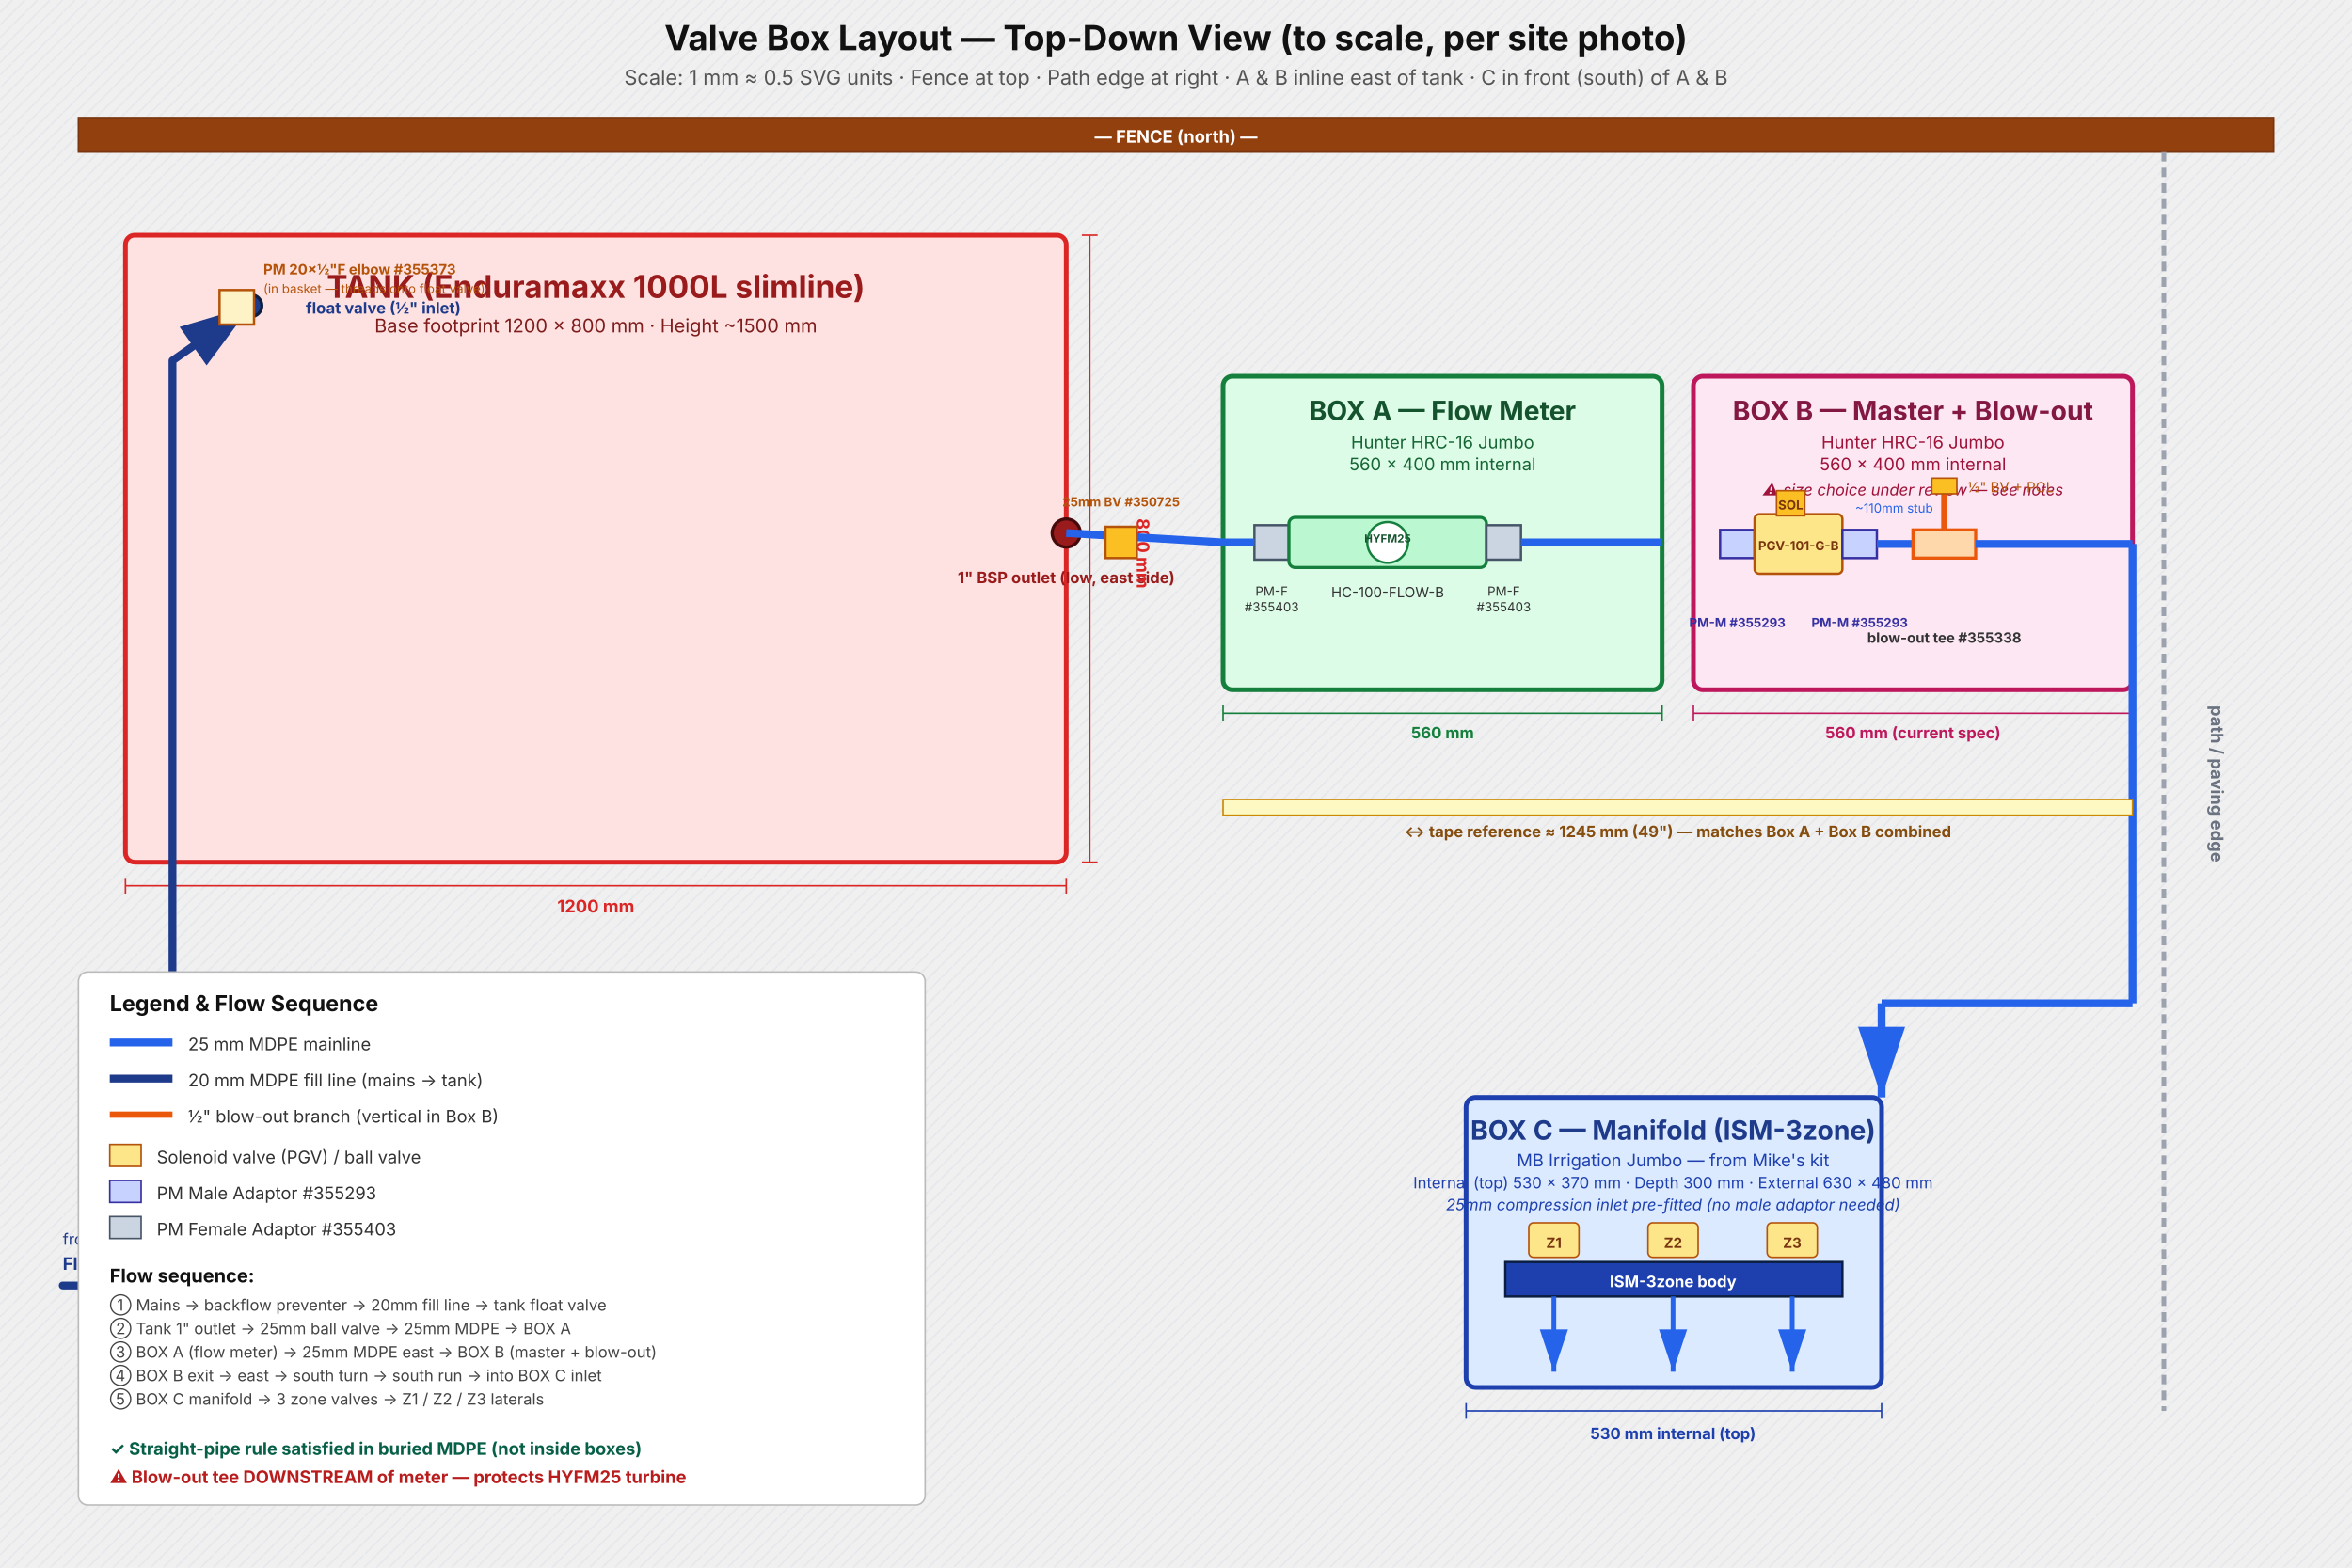
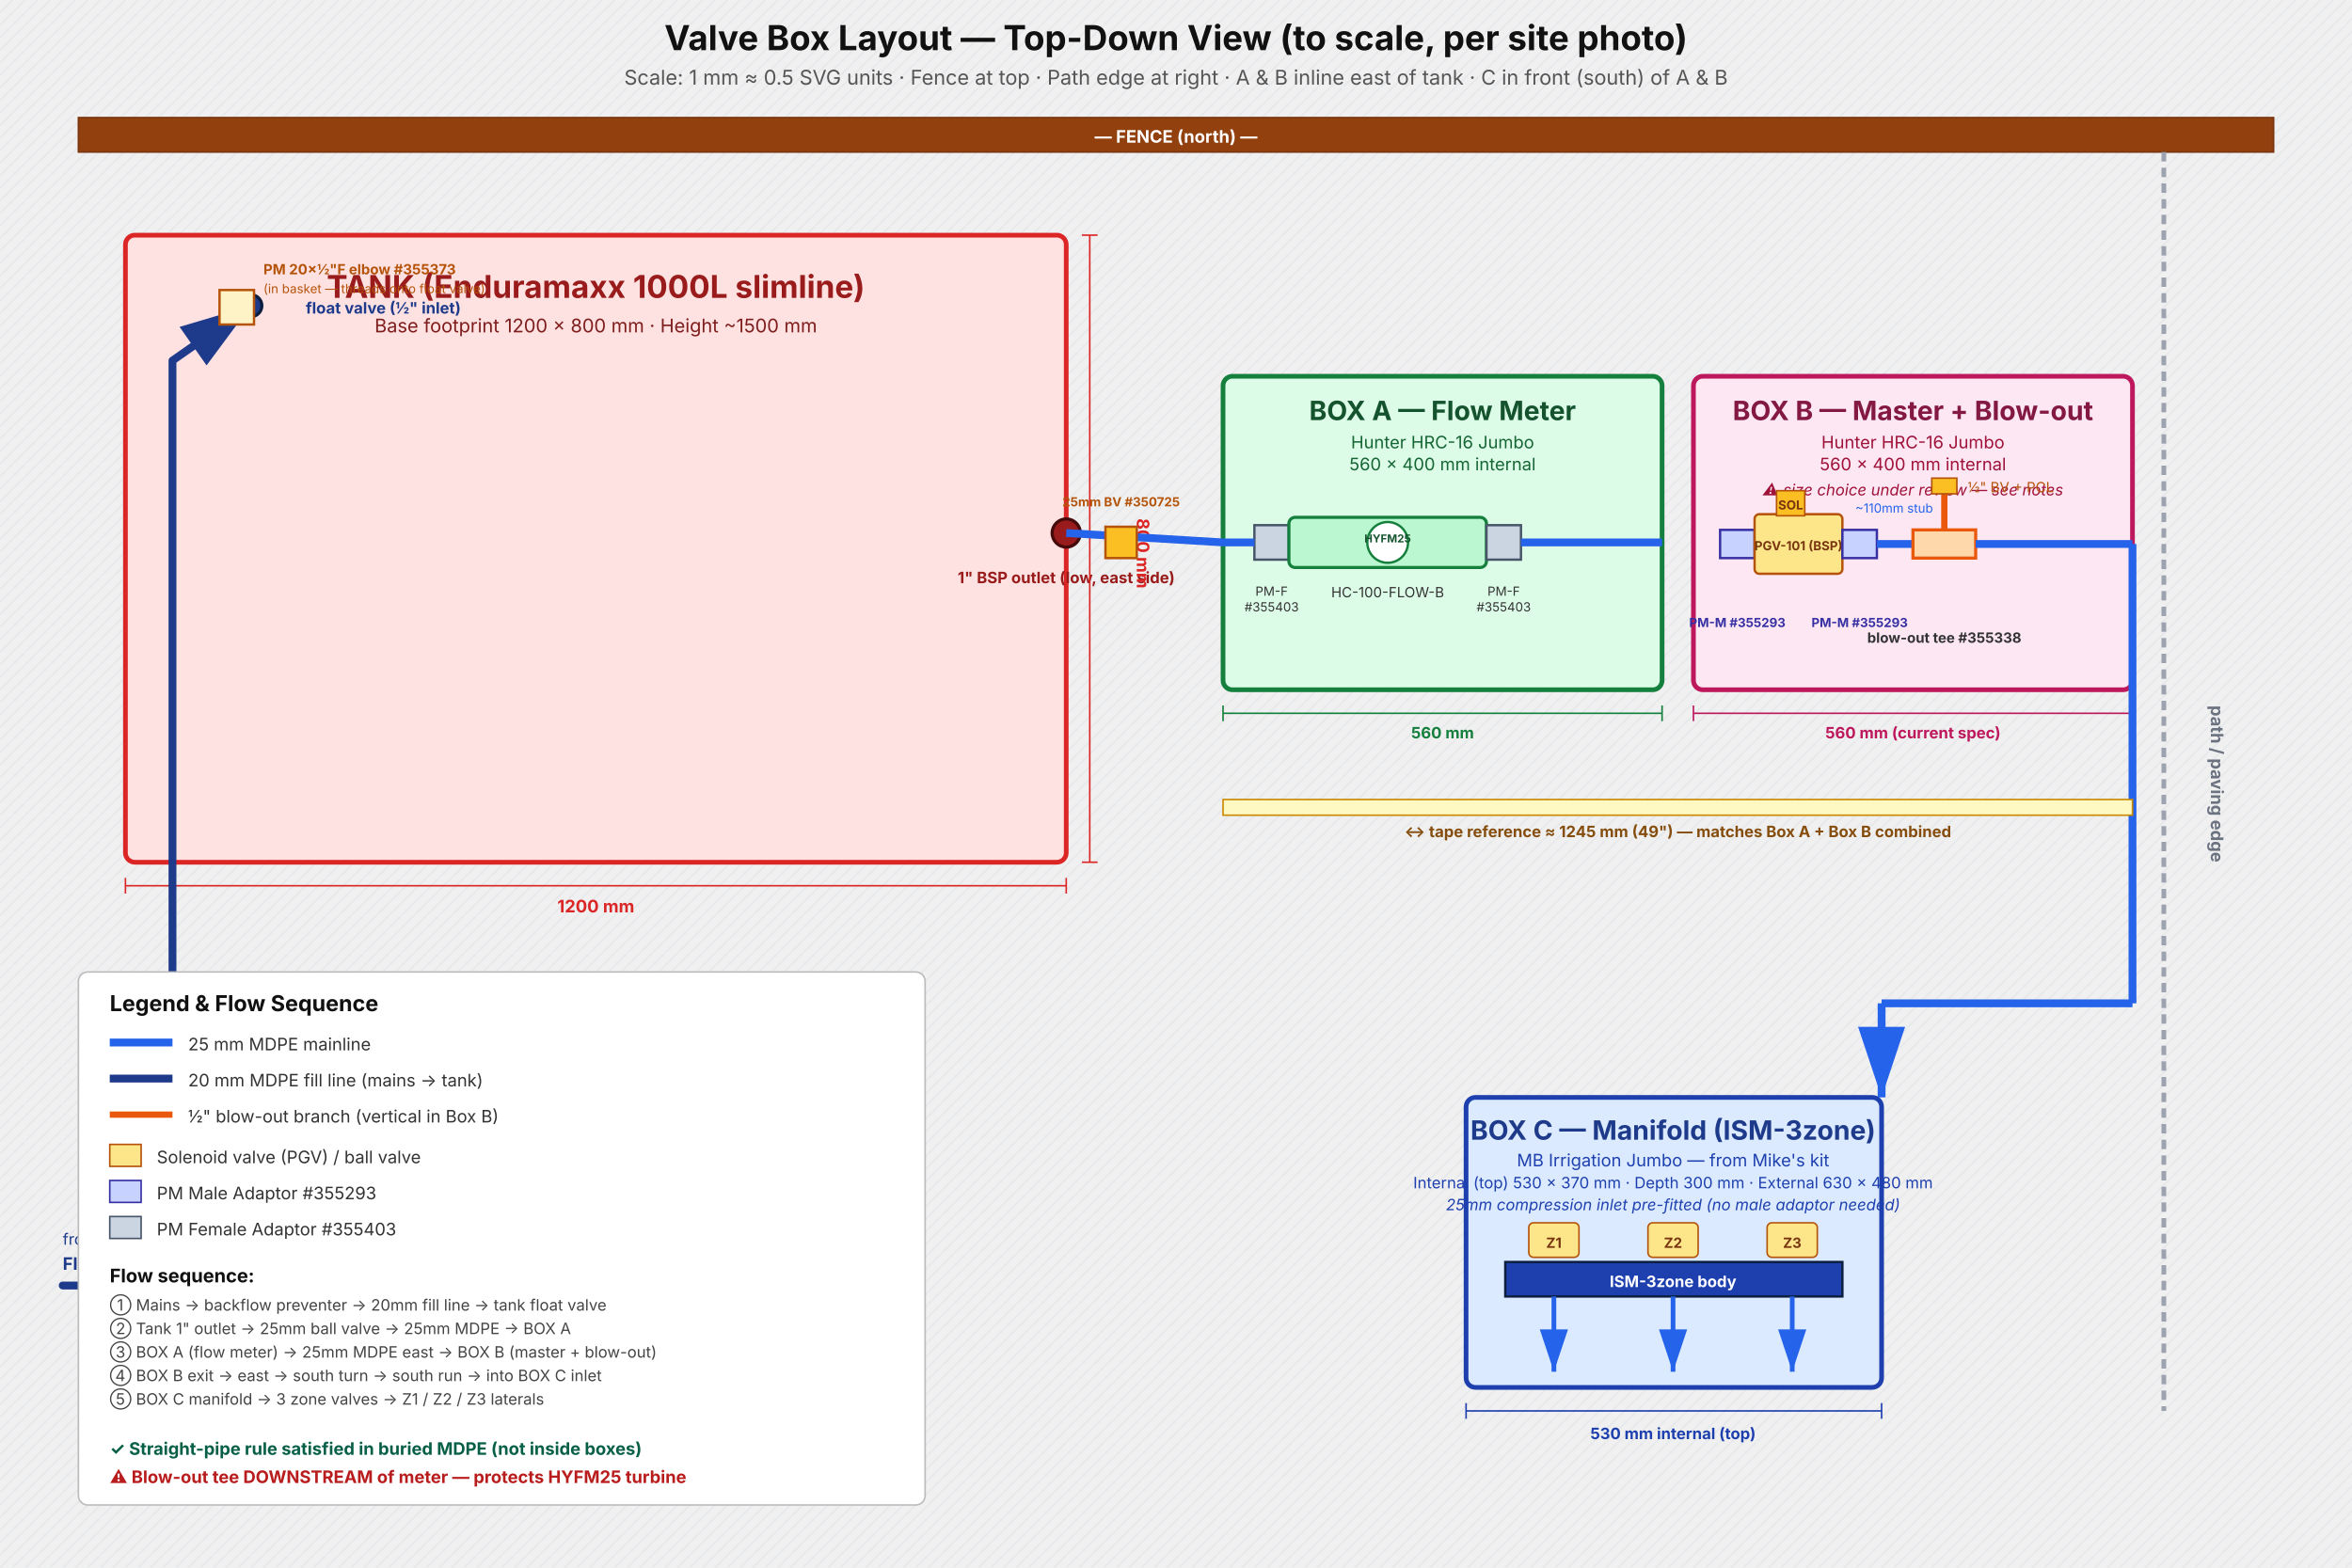
<svg xmlns="http://www.w3.org/2000/svg" width="1500" height="1000" viewBox="0 0 1500 1000" style="background:#fafafa;font-family:system-ui,-apple-system,sans-serif">
  <defs>
    <marker id="arrowBlue" markerWidth="10" markerHeight="10" refX="9" refY="3" orient="auto">
      <path d="M0,0 L0,6 L9,3 z" fill="#2563eb" />
    </marker>
    <marker id="arrowDarkBlue" markerWidth="10" markerHeight="10" refX="9" refY="3" orient="auto">
      <path d="M0,0 L0,6 L9,3 z" fill="#1e3a8a" />
    </marker>
    <pattern id="groundHatch" patternUnits="userSpaceOnUse" width="8" height="8">
      <path d="M0,8 L8,0" stroke="#e5e7eb" stroke-width="1" />
    </pattern>
  </defs>
  <rect x="0" y="0" width="1500" height="1000" fill="url(#groundHatch)" />
  <text x="750" y="32" text-anchor="middle" font-size="22" font-weight="bold" fill="#111">Valve Box Layout — Top-Down View (to scale, per site photo)</text>
  <text x="750" y="54" text-anchor="middle" font-size="13" fill="#555">Scale: 1 mm ≈ 0.5 SVG units · Fence at top · Path edge at right · A &amp; B inline east of tank · C in front (south) of A &amp; B</text>
  <rect x="50" y="75" width="1400" height="22" fill="#92400e" stroke="#78350f" stroke-width="1" />
  <text x="750" y="91" text-anchor="middle" font-size="11" fill="#fff" font-weight="bold">— FENCE (north) —</text>
  <line x1="1380" y1="97" x2="1380" y2="900" stroke="#9ca3af" stroke-width="3" stroke-dasharray="6,4" />
  <text x="1410" y="500" text-anchor="middle" font-size="11" fill="#6b7280" font-weight="bold" transform="rotate(90 1410 500)">path / paving edge</text>
  <rect x="80" y="150" width="600" height="400" rx="6" fill="#fee2e2" stroke="#dc2626" stroke-width="3" />
  <text x="380" y="190" text-anchor="middle" font-size="20" font-weight="bold" fill="#991b1b">TANK (Enduramaxx 1000L slimline)</text>
  <text x="380" y="212" text-anchor="middle" font-size="12" fill="#7f1d1d">Base footprint 1200 × 800 mm · Height ~1500 mm</text>
  <circle cx="680" cy="340" r="9" fill="#991b1b" stroke="#450a0a" stroke-width="2" />
  <text x="680" y="372" text-anchor="middle" font-size="10" fill="#991b1b" font-weight="bold">1" BSP outlet (low, east side)</text>
  <circle cx="160" cy="195" r="7" fill="#1e3a8a" stroke="#0c1e40" stroke-width="2" />
  <text x="195" y="200" font-size="10" fill="#1e3a8a" font-weight="bold">float valve (½" inlet)</text>
  <line x1="80" y1="565" x2="680" y2="565" stroke="#dc2626" stroke-width="1" />
  <line x1="80" y1="560" x2="80" y2="570" stroke="#dc2626" stroke-width="1" />
  <line x1="680" y1="560" x2="680" y2="570" stroke="#dc2626" stroke-width="1" />
  <text x="380" y="582" text-anchor="middle" font-size="11" fill="#dc2626" font-weight="bold">1200 mm</text>
  <line x1="695" y1="150" x2="695" y2="550" stroke="#dc2626" stroke-width="1" />
  <line x1="690" y1="150" x2="700" y2="150" stroke="#dc2626" stroke-width="1" />
  <line x1="690" y1="550" x2="700" y2="550" stroke="#dc2626" stroke-width="1" />
  <text x="725" y="353" text-anchor="middle" font-size="11" fill="#dc2626" font-weight="bold" transform="rotate(90 725 353)">800 mm</text>
  <path d="M 40,820 L 110,820 L 110,230 L 160,195" stroke="#1e3a8a" stroke-width="5" fill="none" stroke-linecap="round" stroke-linejoin="round" marker-end="url(#arrowDarkBlue)" />
  <text x="40" y="810" font-size="11" fill="#1e3a8a" font-weight="bold">FILL LINE — 20mm MDPE</text>
  <text x="40" y="794" font-size="10" fill="#1e3a8a">from mains tap / stopcock</text>
  <rect x="100" y="700" width="20" height="20" fill="#fbbf24" stroke="#b45309" stroke-width="1.5" />
  <text x="130" y="707" font-size="9" fill="#b45309" font-weight="bold">20mm ball valve #350724</text>
  <text x="130" y="720" font-size="8" fill="#b45309">(fill-line isolation)</text>
  <rect x="140" y="185" width="22" height="22" fill="#fef3c7" stroke="#b45309" stroke-width="1.5" />
  <text x="168" y="175" font-size="9" fill="#b45309" font-weight="bold">PM 20×½"F elbow #355373</text>
  <text x="168" y="187" font-size="8" fill="#b45309">(in basket — threads onto float valve)</text>
  <rect x="780" y="240" width="280" height="200" rx="6" fill="#dcfce7" stroke="#15803d" stroke-width="3" />
  <text x="920" y="268" text-anchor="middle" font-size="17" font-weight="bold" fill="#14532d">BOX A — Flow Meter</text>
  <text x="920" y="286" text-anchor="middle" font-size="11" fill="#166534">Hunter HRC-16 Jumbo</text>
  <text x="920" y="300" text-anchor="middle" font-size="11" fill="#166534">560 × 400 mm internal</text>
  <rect x="800" y="335" width="22" height="22" fill="#cbd5e1" stroke="#475569" stroke-width="1.5" />
  <text x="811" y="380" text-anchor="middle" font-size="8" fill="#333">PM-F</text>
  <text x="811" y="390" text-anchor="middle" font-size="8" fill="#333">#355403</text>
  <rect x="822" y="330" width="126" height="32" rx="4" fill="#bbf7d0" stroke="#15803d" stroke-width="2" />
  <circle cx="885" cy="346" r="13" fill="#fff" stroke="#15803d" stroke-width="1.5" />
  <text x="885" y="346" text-anchor="middle" font-size="7" fill="#14532d" font-weight="bold">HYFM25</text>
  <text x="885" y="381" text-anchor="middle" font-size="9" fill="#333">HC-100-FLOW-B</text>
  <rect x="948" y="335" width="22" height="22" fill="#cbd5e1" stroke="#475569" stroke-width="1.5" />
  <text x="959" y="380" text-anchor="middle" font-size="8" fill="#333">PM-F</text>
  <text x="959" y="390" text-anchor="middle" font-size="8" fill="#333">#355403</text>
  <line x1="780" y1="346" x2="800" y2="346" stroke="#2563eb" stroke-width="5" />
  <line x1="970" y1="346" x2="1060" y2="346" stroke="#2563eb" stroke-width="5" />
  <line x1="780" y1="455" x2="1060" y2="455" stroke="#15803d" stroke-width="1" />
  <line x1="780" y1="450" x2="780" y2="460" stroke="#15803d" stroke-width="1" />
  <line x1="1060" y1="450" x2="1060" y2="460" stroke="#15803d" stroke-width="1" />
  <text x="920" y="471" text-anchor="middle" font-size="10" fill="#15803d" font-weight="bold">560 mm</text>
  <rect x="1080" y="240" width="280" height="200" rx="6" fill="#fce7f3" stroke="#be185d" stroke-width="3" />
  <text x="1220" y="268" text-anchor="middle" font-size="17" font-weight="bold" fill="#831843">BOX B — Master + Blow-out</text>
  <text x="1220" y="286" text-anchor="middle" font-size="11" fill="#9f1239">Hunter HRC-16 Jumbo</text>
  <text x="1220" y="300" text-anchor="middle" font-size="11" fill="#9f1239">560 × 400 mm internal</text>
  <text x="1220" y="316" text-anchor="middle" font-size="10" fill="#9f1239" font-style="italic">⚠ size choice under review — see notes</text>
  <rect x="1097" y="338" width="22" height="18" fill="#c7d2fe" stroke="#3730a3" stroke-width="1.5" />
  <rect x="1119" y="328" width="56" height="38" rx="3" fill="#fde68a" stroke="#b45309" stroke-width="1.5" />
  <rect x="1133" y="313" width="18" height="16" fill="#fbbf24" stroke="#b45309" />
  <text x="1142" y="325" text-anchor="middle" font-size="8" fill="#78350f" font-weight="bold">SOL</text>
-   <text x="1147" y="351" text-anchor="middle" font-size="8" fill="#78350f" font-weight="bold">PGV-101-G-B</text>
+   <text x="1147" y="351" text-anchor="middle" font-size="8" fill="#78350f" font-weight="bold">PGV-101 (BSP)</text>
  <rect x="1175" y="338" width="22" height="18" fill="#c7d2fe" stroke="#3730a3" stroke-width="1.5" />
  <text x="1108" y="400" text-anchor="middle" font-size="8" fill="#3730a3" font-weight="bold">PM-M #355293</text>
  <text x="1186" y="400" text-anchor="middle" font-size="8" fill="#3730a3" font-weight="bold">PM-M #355293</text>
  <line x1="1197" y1="347" x2="1220" y2="347" stroke="#2563eb" stroke-width="5" />
  <text x="1208" y="327" text-anchor="middle" font-size="8" fill="#2563eb">~110mm stub</text>
  <rect x="1220" y="338" width="40" height="18" fill="#fed7aa" stroke="#ea580c" stroke-width="2" />
  <text x="1240" y="410" text-anchor="middle" font-size="9" fill="#333" font-weight="bold">blow-out tee #355338</text>
  <line x1="1240" y1="338" x2="1240" y2="315" stroke="#ea580c" stroke-width="4" />
  <rect x="1232" y="305" width="16" height="10" fill="#fbbf24" stroke="#b45309" stroke-width="1" />
  <text x="1255" y="314" font-size="9" fill="#b45309">½" BV + PCL</text>
  <line x1="1260" y1="347" x2="1360" y2="347" stroke="#2563eb" stroke-width="5" />
  <line x1="1080" y1="455" x2="1360" y2="455" stroke="#be185d" stroke-width="1" />
  <line x1="1080" y1="450" x2="1080" y2="460" stroke="#be185d" stroke-width="1" />
  <line x1="1360" y1="450" x2="1360" y2="460" stroke="#be185d" stroke-width="1" />
  <text x="1220" y="471" text-anchor="middle" font-size="10" fill="#be185d" font-weight="bold">560 mm (current spec)</text>
  <line x1="680" y1="340" x2="780" y2="346" stroke="#2563eb" stroke-width="5" />
  <rect x="705" y="336" width="20" height="20" fill="#fbbf24" stroke="#b45309" stroke-width="1.5" />
  <text x="715" y="323" text-anchor="middle" font-size="8" fill="#b45309" font-weight="bold">25mm BV #350725</text>
  <line x1="1360" y1="347" x2="1360" y2="640" stroke="#2563eb" stroke-width="5" />
  <line x1="1360" y1="640" x2="1200" y2="640" stroke="#2563eb" stroke-width="5" />
  <line x1="1200" y1="640" x2="1200" y2="700" stroke="#2563eb" stroke-width="5" marker-end="url(#arrowBlue)" />
  <rect x="935" y="700" width="265" height="185" rx="6" fill="#dbeafe" stroke="#1e40af" stroke-width="3" />
  <text x="1067" y="727" text-anchor="middle" font-size="17" font-weight="bold" fill="#1e3a8a">BOX C — Manifold (ISM-3zone)</text>
  <text x="1067" y="744" text-anchor="middle" font-size="11" fill="#1e40af">MB Irrigation Jumbo — from Mike's kit</text>
  <text x="1067" y="758" text-anchor="middle" font-size="10" fill="#1e40af">Internal (top) 530 × 370 mm · Depth 300 mm · External 630 × 480 mm</text>
  <text x="1067" y="772" text-anchor="middle" font-size="10" fill="#1e40af" font-style="italic">25mm compression inlet pre-fitted (no male adaptor needed)</text>
  <rect x="960" y="805" width="215" height="22" fill="#1e40af" stroke="#0c1e40" stroke-width="1.5" />
  <text x="1067" y="821" text-anchor="middle" font-size="10" fill="#fff" font-weight="bold">ISM-3zone body</text>
  <rect x="975" y="780" width="32" height="22" rx="3" fill="#fde68a" stroke="#b45309" />
  <text x="991" y="796" text-anchor="middle" font-size="9" fill="#78350f" font-weight="bold">Z1</text>
  <rect x="1051" y="780" width="32" height="22" rx="3" fill="#fde68a" stroke="#b45309" />
  <text x="1067" y="796" text-anchor="middle" font-size="9" fill="#78350f" font-weight="bold">Z2</text>
  <rect x="1127" y="780" width="32" height="22" rx="3" fill="#fde68a" stroke="#b45309" />
  <text x="1143" y="796" text-anchor="middle" font-size="9" fill="#78350f" font-weight="bold">Z3</text>
  <line x1="991" y1="827" x2="991" y2="875" stroke="#2563eb" stroke-width="3" marker-end="url(#arrowBlue)" />
  <line x1="1067" y1="827" x2="1067" y2="875" stroke="#2563eb" stroke-width="3" marker-end="url(#arrowBlue)" />
  <line x1="1143" y1="827" x2="1143" y2="875" stroke="#2563eb" stroke-width="3" marker-end="url(#arrowBlue)" />
  <line x1="935" y1="900" x2="1200" y2="900" stroke="#1e40af" stroke-width="1" />
  <line x1="935" y1="895" x2="935" y2="905" stroke="#1e40af" stroke-width="1" />
  <line x1="1200" y1="895" x2="1200" y2="905" stroke="#1e40af" stroke-width="1" />
  <text x="1067" y="918" text-anchor="middle" font-size="10" fill="#1e40af" font-weight="bold">530 mm internal (top)</text>
  <rect x="780" y="510" width="580" height="10" fill="#fef9c3" stroke="#ca8a04" stroke-width="1" />
  <text x="1070" y="534" text-anchor="middle" font-size="10" fill="#854d0e" font-weight="bold">↔ tape reference ≈ 1245 mm (49") — matches Box A + Box B combined</text>
  <rect x="50" y="620" width="540" height="340" rx="6" fill="#fff" stroke="#bbb" stroke-width="1" />
  <text x="70" y="645" font-size="14" font-weight="bold" fill="#111">Legend &amp; Flow Sequence</text>
  <line x1="70" y1="665" x2="110" y2="665" stroke="#2563eb" stroke-width="5" />
  <text x="120" y="670" font-size="11" fill="#333">25 mm MDPE mainline</text>
  <line x1="70" y1="688" x2="110" y2="688" stroke="#1e3a8a" stroke-width="5" />
  <text x="120" y="693" font-size="11" fill="#333">20 mm MDPE fill line (mains → tank)</text>
  <line x1="70" y1="711" x2="110" y2="711" stroke="#ea580c" stroke-width="4" />
  <text x="120" y="716" font-size="11" fill="#333">½" blow-out branch (vertical in Box B)</text>
  <rect x="70" y="730" width="20" height="14" fill="#fde68a" stroke="#b45309" />
  <text x="100" y="742" font-size="11" fill="#333">Solenoid valve (PGV) / ball valve</text>
  <rect x="70" y="753" width="20" height="14" fill="#c7d2fe" stroke="#3730a3" />
  <text x="100" y="765" font-size="11" fill="#333">PM Male Adaptor #355293</text>
  <rect x="70" y="776" width="20" height="14" fill="#cbd5e1" stroke="#475569" />
  <text x="100" y="788" font-size="11" fill="#333">PM Female Adaptor #355403</text>
  <text x="70" y="818" font-size="12" fill="#111" font-weight="bold">Flow sequence:</text>
  <text x="70" y="836" font-size="10" fill="#444">① Mains → backflow preventer → 20mm fill line → tank float valve</text>
  <text x="70" y="851" font-size="10" fill="#444">② Tank 1" outlet → 25mm ball valve → 25mm MDPE → BOX A</text>
  <text x="70" y="866" font-size="10" fill="#444">③ BOX A (flow meter) → 25mm MDPE east → BOX B (master + blow-out)</text>
  <text x="70" y="881" font-size="10" fill="#444">④ BOX B exit → east → south turn → south run → into BOX C inlet</text>
  <text x="70" y="896" font-size="10" fill="#444">⑤ BOX C manifold → 3 zone valves → Z1 / Z2 / Z3 laterals</text>
  <text x="70" y="928" font-size="11" fill="#065f46" font-weight="bold">✓ Straight-pipe rule satisfied in buried MDPE (not inside boxes)</text>
  <text x="70" y="946" font-size="11" fill="#b91c1c" font-weight="bold">⚠ Blow-out tee DOWNSTREAM of meter — protects HYFM25 turbine</text>
</svg>
